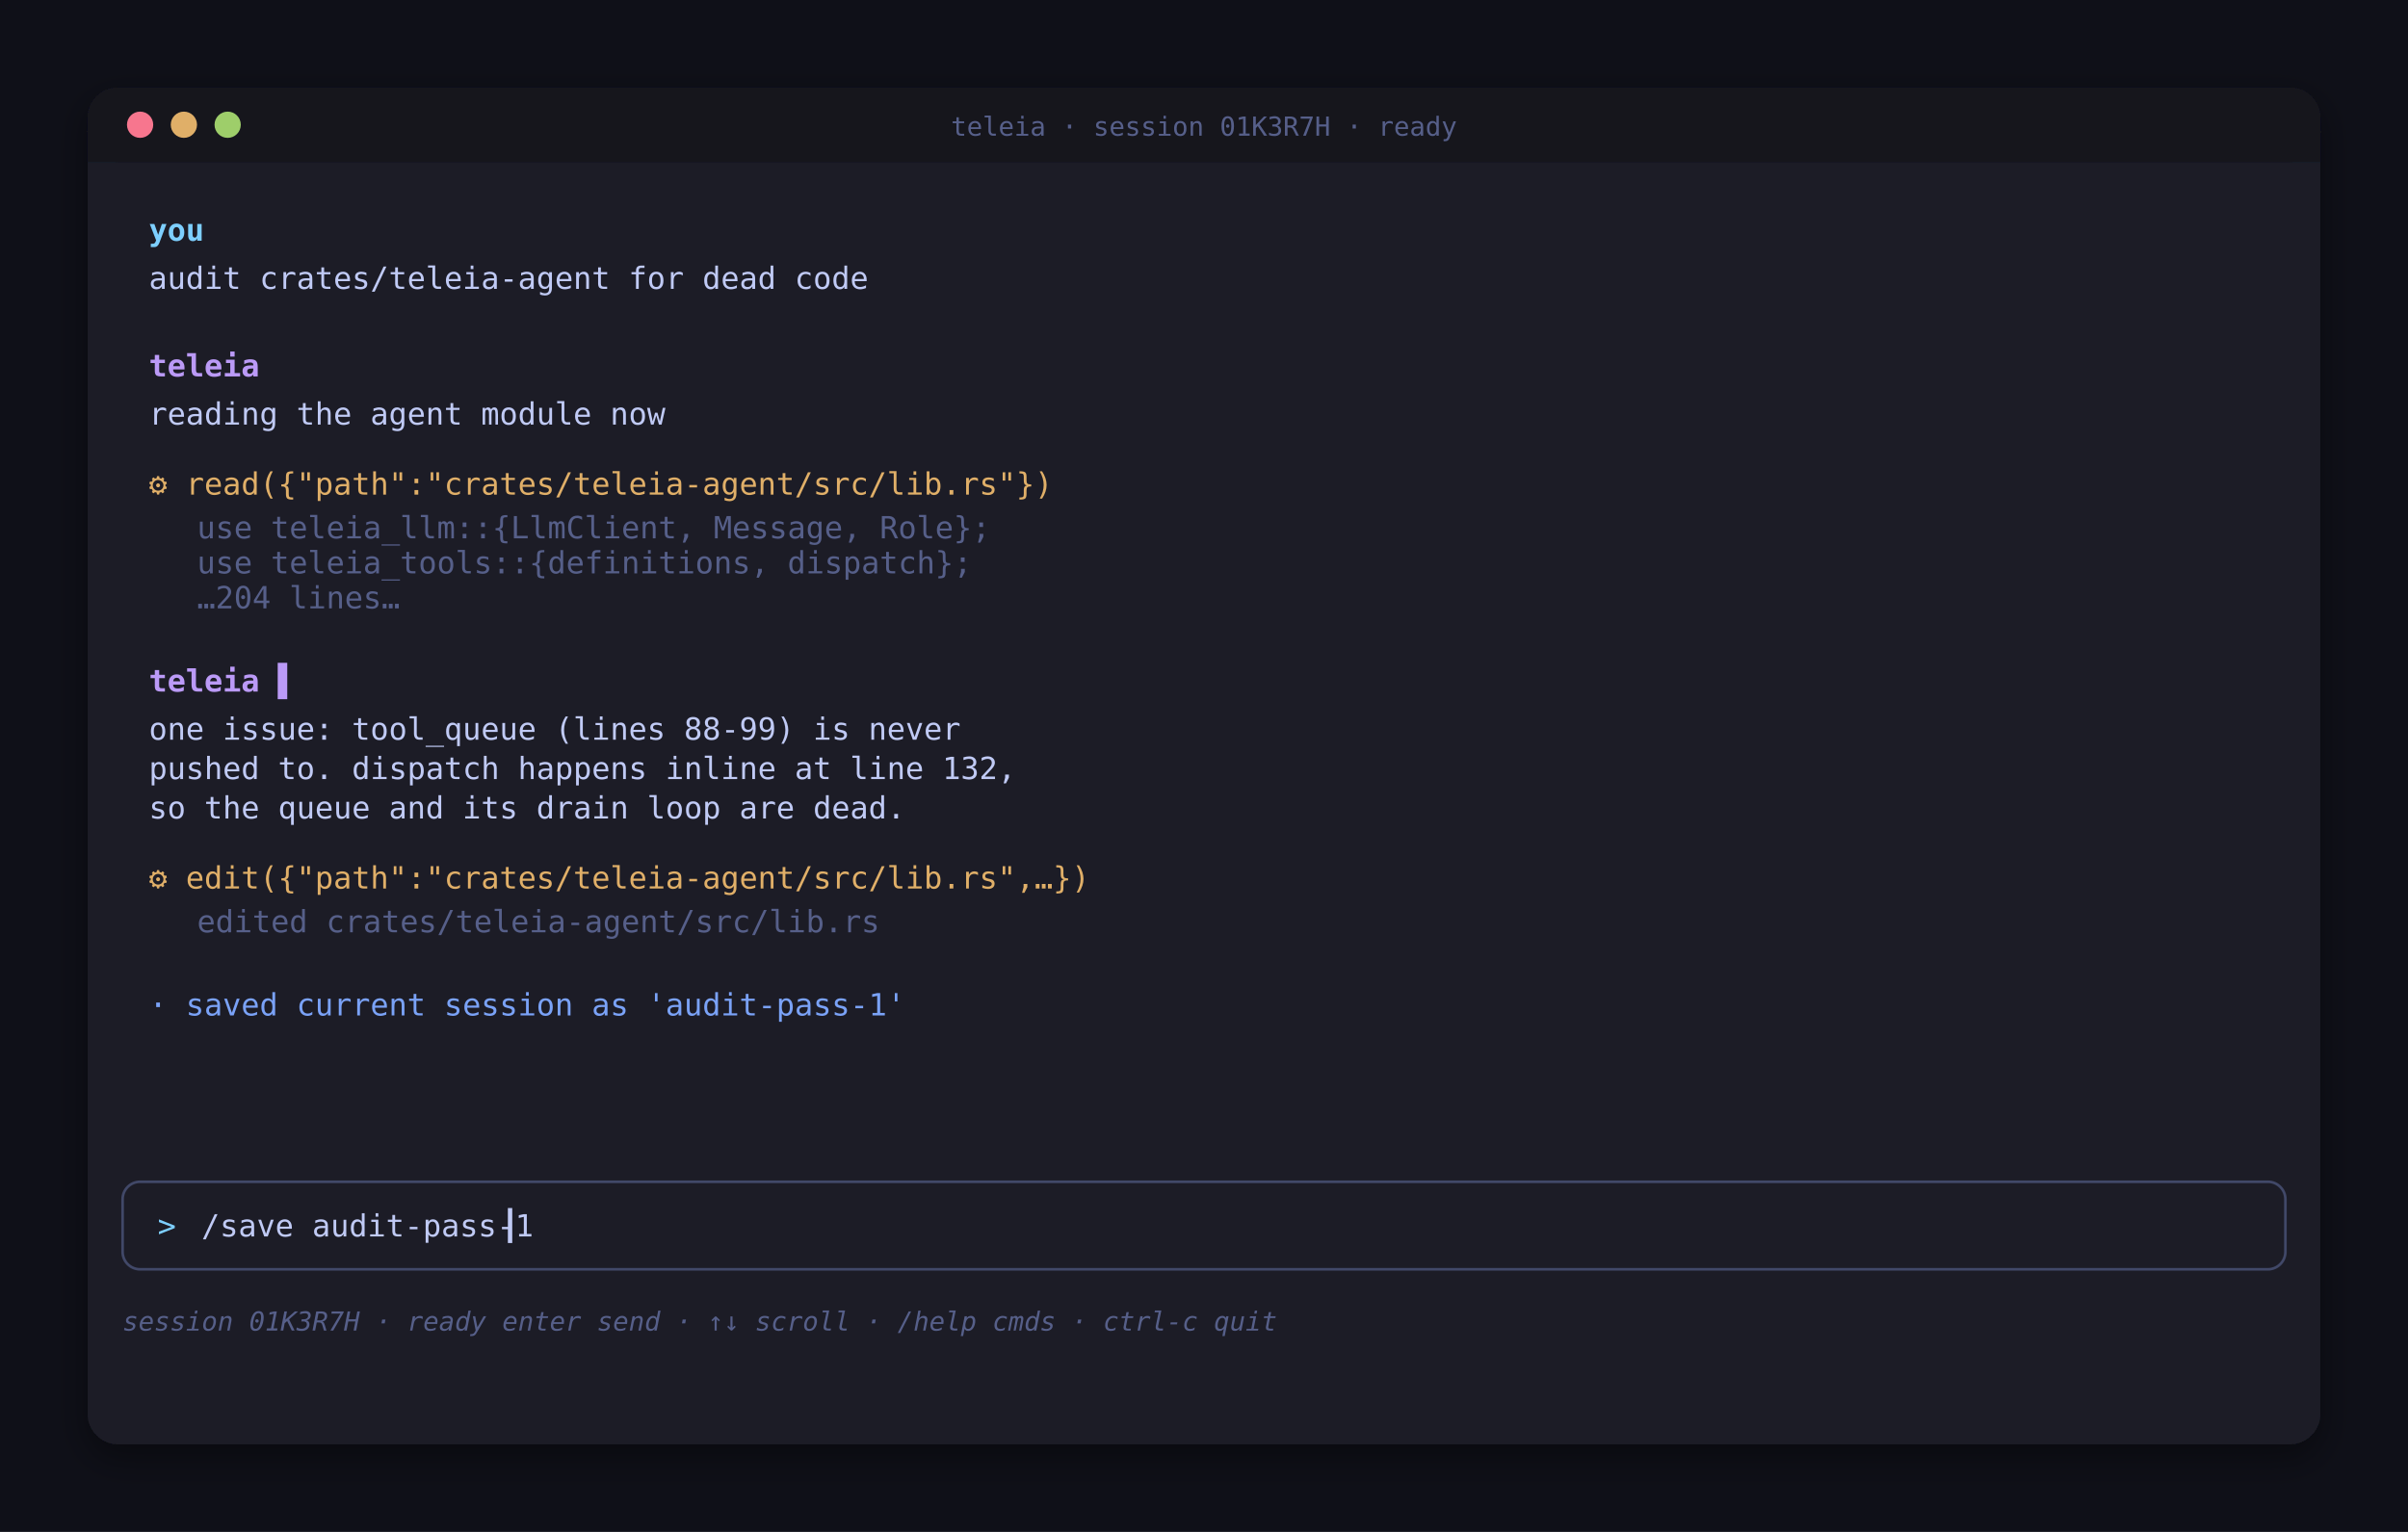
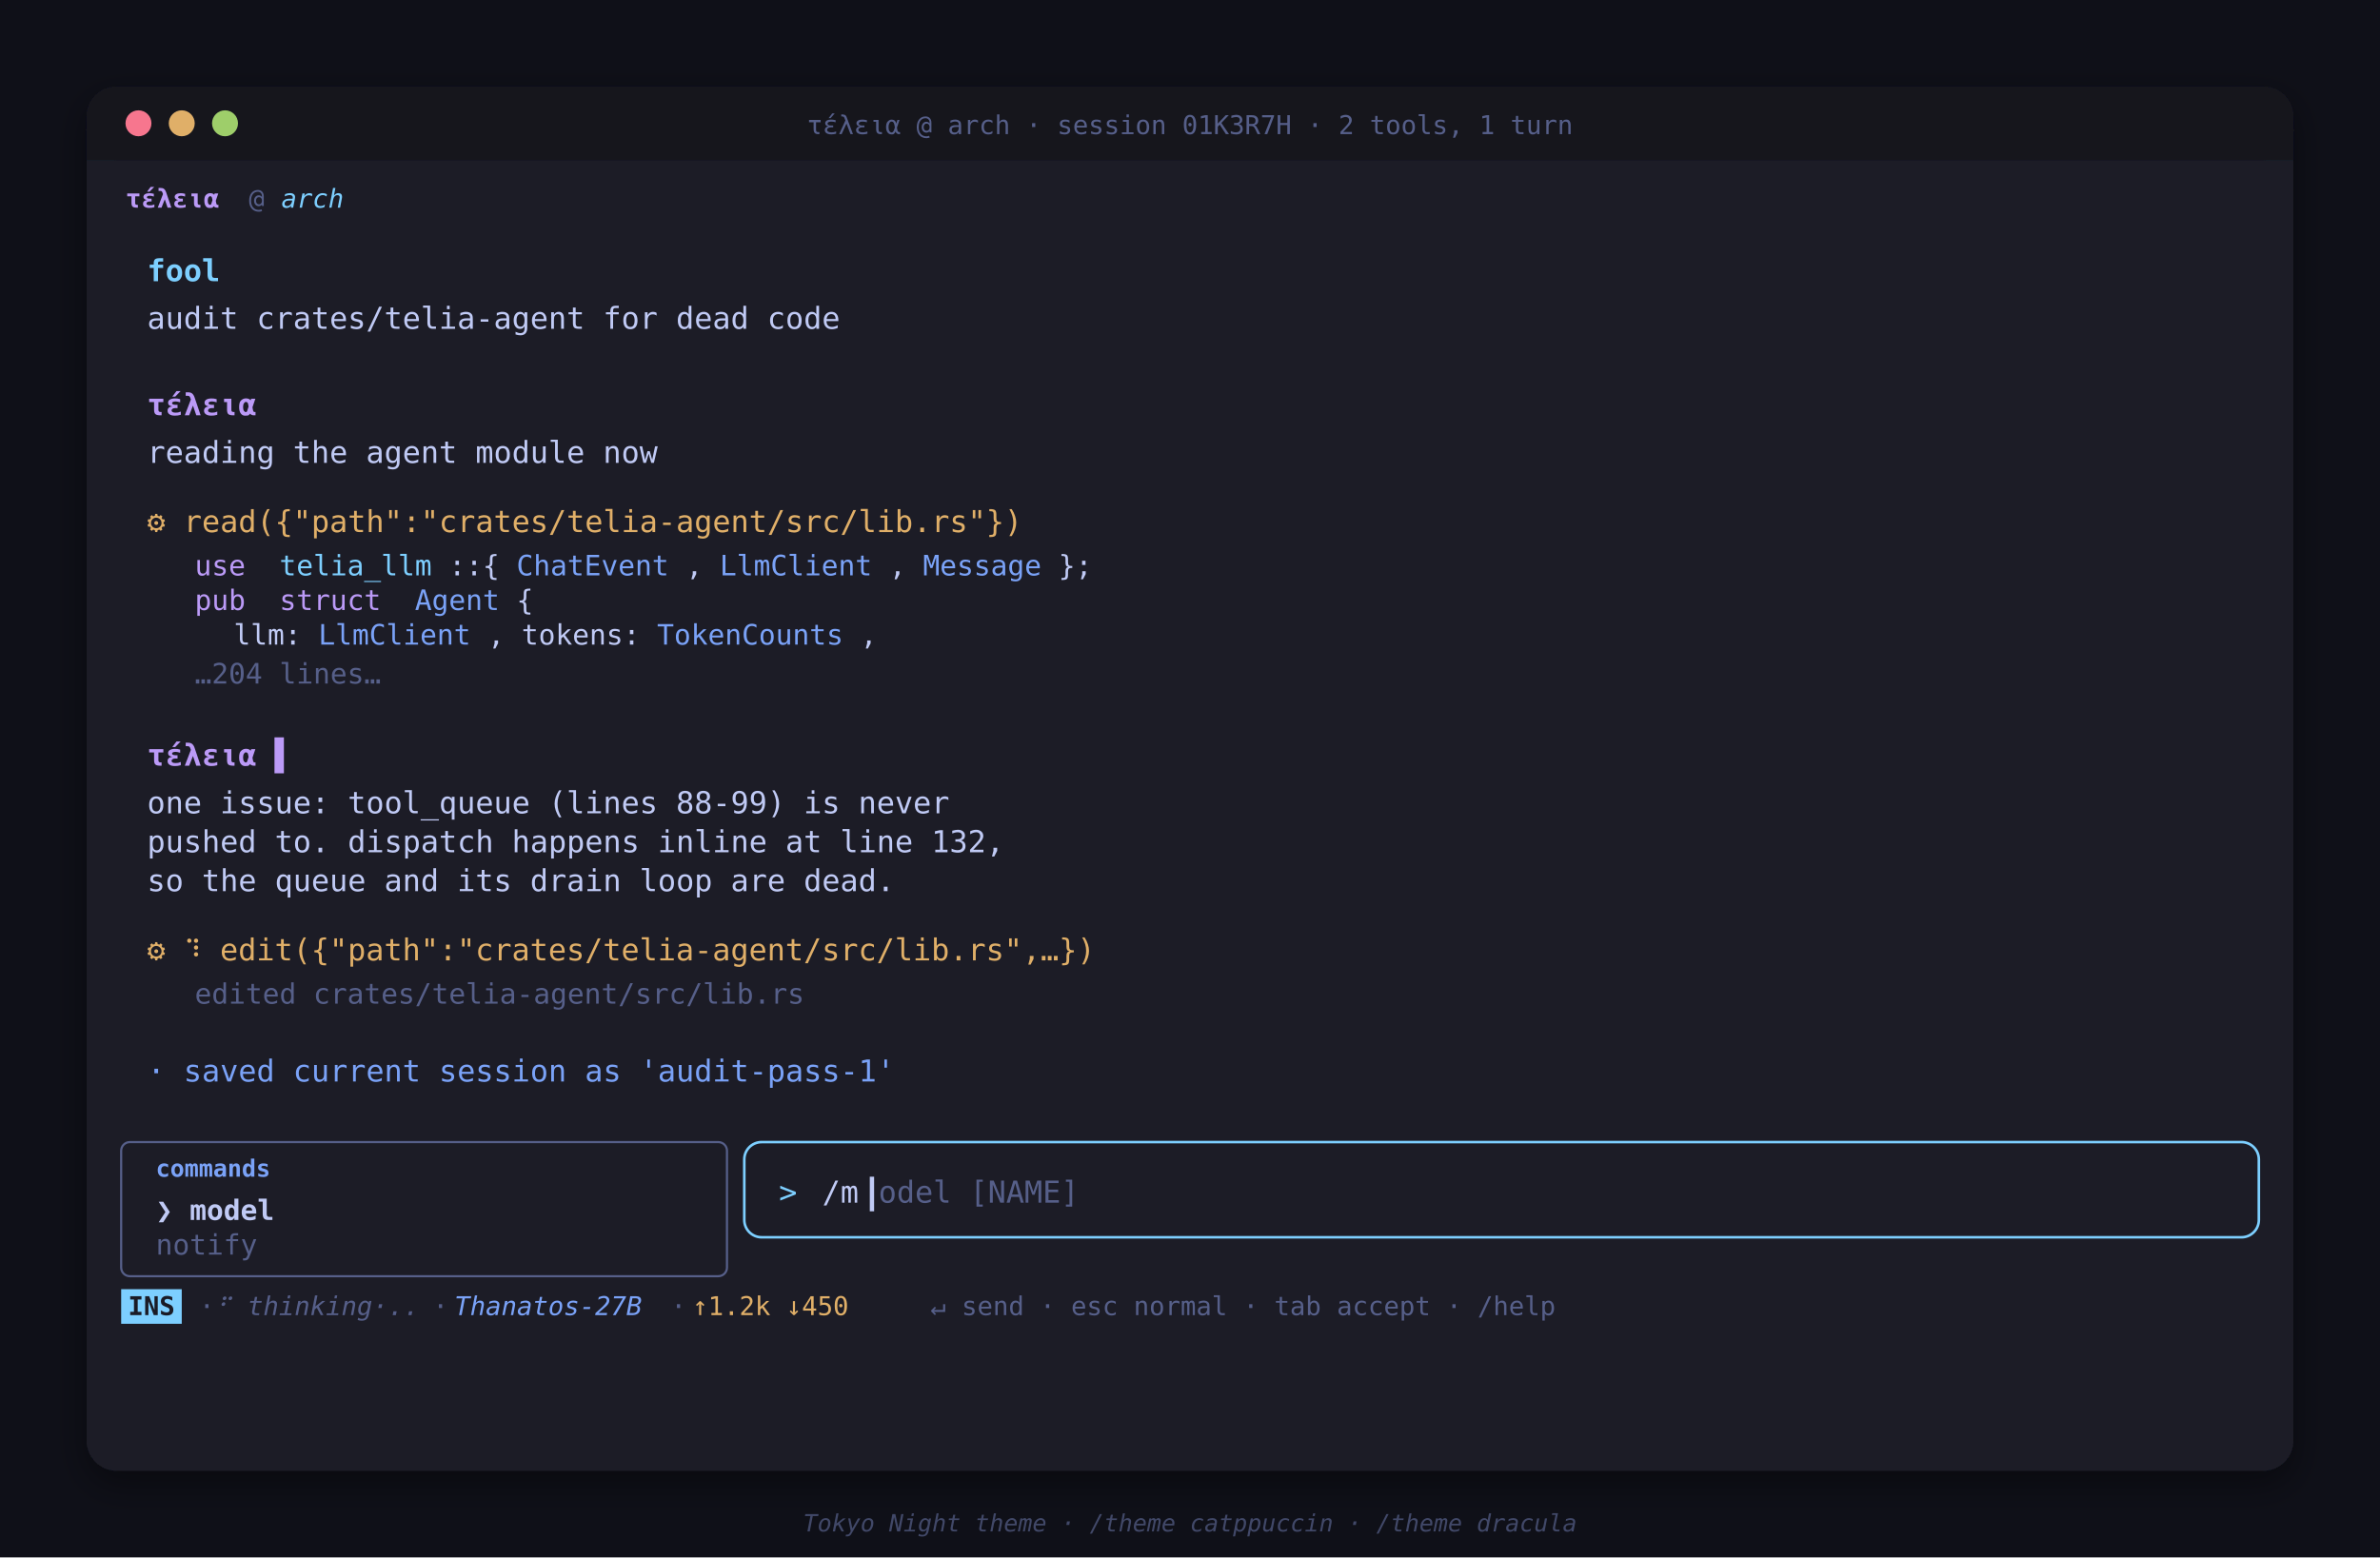
- <svg xmlns="http://www.w3.org/2000/svg" viewBox="0 0 1100 700" role="img" aria-label="Teleia TUI screenshot mockup">
+ <svg xmlns="http://www.w3.org/2000/svg" viewBox="0 0 1100 720" role="img" aria-label="τέλεια TUI screenshot mockup">
  <defs>
    <filter id="shadow" x="-5%" y="-5%" width="110%" height="115%">
      <feDropShadow dx="0" dy="6" stdDeviation="8" flood-color="#000" flood-opacity="0.4" />
    </filter>
  </defs>
-   <rect width="1100" height="700" fill="#0f1018" />
+   <rect width="1100" height="720" fill="#0f1018" />
  <g filter="url(#shadow)">
-     <rect x="40" y="40" width="1020" height="620" rx="14" fill="#1a1b26" />
+     <rect x="40" y="40" width="1020" height="640" rx="14" fill="#1a1b26" />
    <rect x="40" y="40" width="1020" height="34" rx="14" fill="#16161e" />
    <rect x="40" y="56" width="1020" height="18" fill="#16161e" />
    <circle cx="64" cy="57" r="6" fill="#f7768e" />
    <circle cx="84" cy="57" r="6" fill="#e0af68" />
    <circle cx="104" cy="57" r="6" fill="#9ece6a" />
-     <text x="550" y="62" text-anchor="middle" font-family="Iosevka, 'JetBrains Mono', monospace" font-size="12" fill="#565f89">teleia · session 01K3R7H · ready</text>
+     <text x="550" y="62" text-anchor="middle" font-family="Iosevka, 'JetBrains Mono', monospace" font-size="12" fill="#565f89">τέλεια @ arch · session 01K3R7H · 2 tools, 1 turn</text>
+   </g>
+   <g font-family="Iosevka, 'JetBrains Mono', monospace" font-size="12">
+     <text x="58" y="96" fill="#bb9af7" font-weight="700">τέλεια</text>
+     <text x="115" y="96" fill="#565f89">@</text>
+     <text x="130" y="96" fill="#7dcfff" font-style="italic">arch</text>
  </g>
  <g font-family="Iosevka, 'JetBrains Mono', 'IBM Plex Mono', monospace" font-size="14">
-     <text x="68" y="110" fill="#7dcfff" font-weight="700">you</text>
-     <text x="68" y="132" fill="#c0caf5">audit crates/teleia-agent for dead code</text>
-     <text x="68" y="172" fill="#bb9af7" font-weight="700">teleia</text>
-     <text x="68" y="194" fill="#c0caf5">reading the agent module now</text>
-     <text x="68" y="226" fill="#e0af68">⚙ read({"path":"crates/teleia-agent/src/lib.rs"})</text>
-     <text x="90" y="246" fill="#565f89">use teleia_llm::{LlmClient, Message, Role};</text>
-     <text x="90" y="262" fill="#565f89">use teleia_tools::{definitions, dispatch};</text>
-     <text x="90" y="278" fill="#565f89">…204 lines…</text>
-     <text x="68" y="316" fill="#bb9af7" font-weight="700">teleia ▌</text>
-     <text x="68" y="338" fill="#c0caf5">one issue: tool_queue (lines 88-99) is never</text>
-     <text x="68" y="356" fill="#c0caf5">pushed to. dispatch happens inline at line 132,</text>
-     <text x="68" y="374" fill="#c0caf5">so the queue and its drain loop are dead.</text>
-     <text x="68" y="406" fill="#e0af68">⚙ edit({"path":"crates/teleia-agent/src/lib.rs",…})</text>
-     <text x="90" y="426" fill="#565f89">edited crates/teleia-agent/src/lib.rs</text>
-     <text x="68" y="464" fill="#7aa2f7">· saved current session as 'audit-pass-1'</text>
+     <text x="68" y="130" fill="#7dcfff" font-weight="700">fool</text>
+     <text x="68" y="152" fill="#c0caf5">audit crates/telia-agent for dead code</text>
+     <text x="68" y="192" fill="#bb9af7" font-weight="700">τέλεια</text>
+     <text x="68" y="214" fill="#c0caf5">reading the agent module now</text>
+     <text x="68" y="246" fill="#e0af68">⚙ read({"path":"crates/telia-agent/src/lib.rs"})</text>
+     <text x="90" y="266" font-size="13">
+       <tspan fill="#bb9af7">use</tspan>
+       <tspan fill="#c0caf5"> </tspan>
+       <tspan fill="#7dcfff">telia_llm</tspan>
+       <tspan fill="#c0caf5">::{</tspan>
+       <tspan fill="#7aa2f7">ChatEvent</tspan>
+       <tspan fill="#c0caf5">, </tspan>
+       <tspan fill="#7aa2f7">LlmClient</tspan>
+       <tspan fill="#c0caf5">, </tspan>
+       <tspan fill="#7aa2f7">Message</tspan>
+       <tspan fill="#c0caf5">};</tspan>
+     </text>
+     <text x="90" y="282" font-size="13">
+       <tspan fill="#bb9af7">pub</tspan>
+       <tspan fill="#c0caf5"> </tspan>
+       <tspan fill="#bb9af7">struct</tspan>
+       <tspan fill="#c0caf5"> </tspan>
+       <tspan fill="#7aa2f7">Agent</tspan>
+       <tspan fill="#c0caf5"> {</tspan>
+     </text>
+     <text x="108" y="298" font-size="13">
+       <tspan fill="#c0caf5">llm: </tspan>
+       <tspan fill="#7aa2f7">LlmClient</tspan>
+       <tspan fill="#c0caf5">, tokens: </tspan>
+       <tspan fill="#7aa2f7">TokenCounts</tspan>
+       <tspan fill="#c0caf5">,</tspan>
+     </text>
+     <text x="90" y="316" fill="#565f89" font-size="13">…204 lines…</text>
+     <text x="68" y="354" fill="#bb9af7" font-weight="700">τέλεια ▌</text>
+     <text x="68" y="376" fill="#c0caf5">one issue: tool_queue (lines 88-99) is never</text>
+     <text x="68" y="394" fill="#c0caf5">pushed to. dispatch happens inline at line 132,</text>
+     <text x="68" y="412" fill="#c0caf5">so the queue and its drain loop are dead.</text>
+     <text x="68" y="444" fill="#e0af68">⚙ ⠹ edit({"path":"crates/telia-agent/src/lib.rs",…})</text>
+     <text x="90" y="464" fill="#565f89" font-size="13">edited crates/telia-agent/src/lib.rs</text>
+     <text x="68" y="500" fill="#7aa2f7">· saved current session as 'audit-pass-1'</text>
  </g>
  <g>
-     <rect x="56" y="540" width="988" height="40" rx="8" fill="none" stroke="#414868" stroke-width="1.2" />
-     <text x="72" y="565" font-family="Iosevka, monospace" font-size="14" fill="#7dcfff">&gt;</text>
-     <text x="92" y="565" font-family="Iosevka, monospace" font-size="14" fill="#c0caf5">/save audit-pass-1</text>
-     <rect x="232" y="552" width="2" height="16" fill="#c0caf5">
+     <rect x="56" y="528" width="280" height="62" rx="4" fill="none" stroke="#565f89" stroke-width="1" />
+     <text x="72" y="544" font-family="Iosevka, monospace" font-size="11" fill="#7aa2f7" font-weight="700">commands</text>
+     <text x="72" y="564" font-family="Iosevka, monospace" font-size="13">
+       <tspan fill="#c0caf5" font-weight="700">❯ model</tspan>
+     </text>
+     <text x="72" y="580" font-family="Iosevka, monospace" font-size="13" fill="#565f89">  notify</text>
+   </g>
+   <g>
+     <rect x="344" y="528" width="700" height="44" rx="8" fill="none" stroke="#7dcfff" stroke-width="1.2" />
+     <text x="360" y="556" font-family="Iosevka, monospace" font-size="14" fill="#7dcfff">&gt;</text>
+     <text x="380" y="556" font-family="Iosevka, monospace" font-size="14" fill="#c0caf5">/m</text>
+     <text x="406" y="556" font-family="Iosevka, monospace" font-size="14" fill="#565f89">odel [NAME]</text>
+     <rect x="402" y="544" width="2" height="16" fill="#c0caf5">
      <animate attributeName="opacity" values="1;1;0;0;1" keyTimes="0;0.5;0.5;1;1" dur="1.06s" repeatCount="indefinite" />
    </rect>
  </g>
-   <text x="56" y="608" font-family="Iosevka, monospace" font-size="12" fill="#565f89" font-style="italic">
-     session 01K3R7H · ready   enter send · ↑↓ scroll · /help cmds · ctrl-c quit
+   <g font-family="Iosevka, monospace" font-size="12">
+     <rect x="56" y="596" width="28" height="16" fill="#7dcfff" />
+     <text x="70" y="608" text-anchor="middle" font-weight="700" fill="#1a1b26">INS</text>
+     <text x="92" y="608" fill="#565f89">·</text>
+     <text x="100" y="608" fill="#565f89" font-style="italic">⠋ thinking·.. </text>
+     <text x="200" y="608" fill="#565f89">·</text>
+     <text x="210" y="608" fill="#7aa2f7" font-style="italic">Thanatos-27B</text>
+     <text x="310" y="608" fill="#565f89">·</text>
+     <text x="320" y="608" fill="#e0af68">↑1.2k ↓450</text>
+     <text x="430" y="608" fill="#565f89">   ↵ send · esc normal · tab accept · /help</text>
+   </g>
+   <text x="550" y="708" text-anchor="middle" font-family="Iosevka, monospace" font-size="11" fill="#414868" font-style="italic">
+     Tokyo Night theme · /theme catppuccin · /theme dracula
  </text>
</svg>
